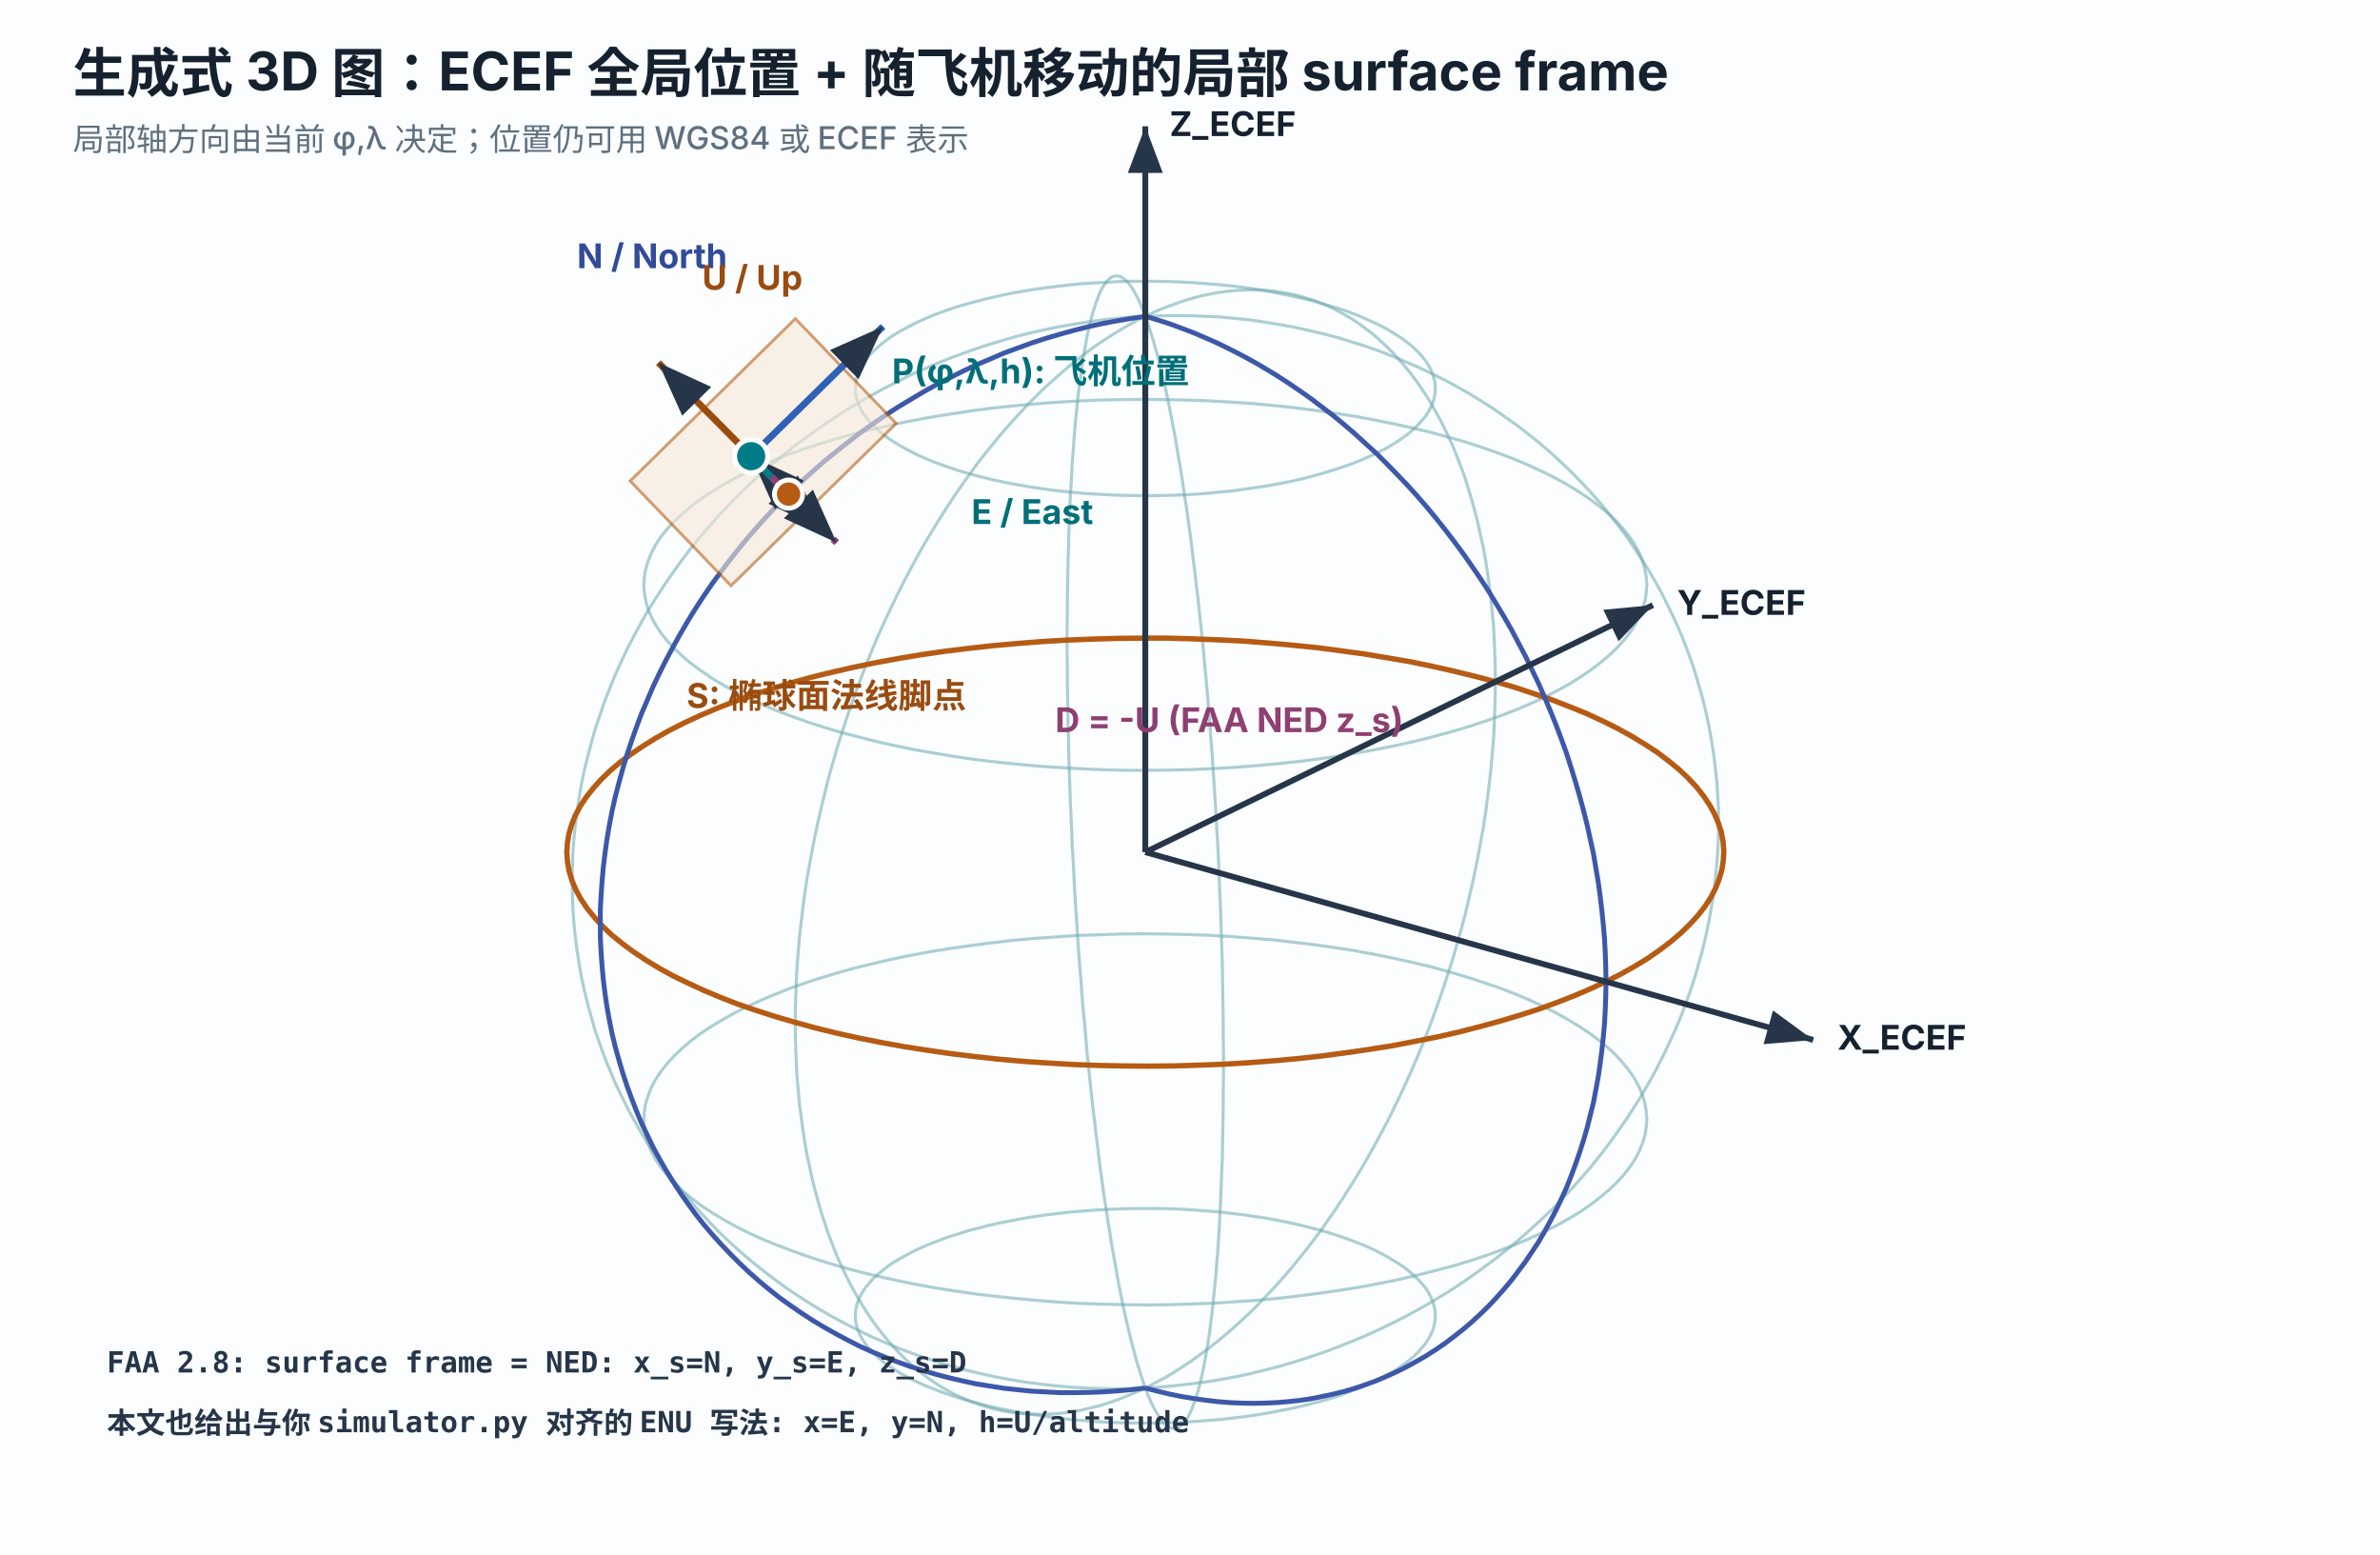
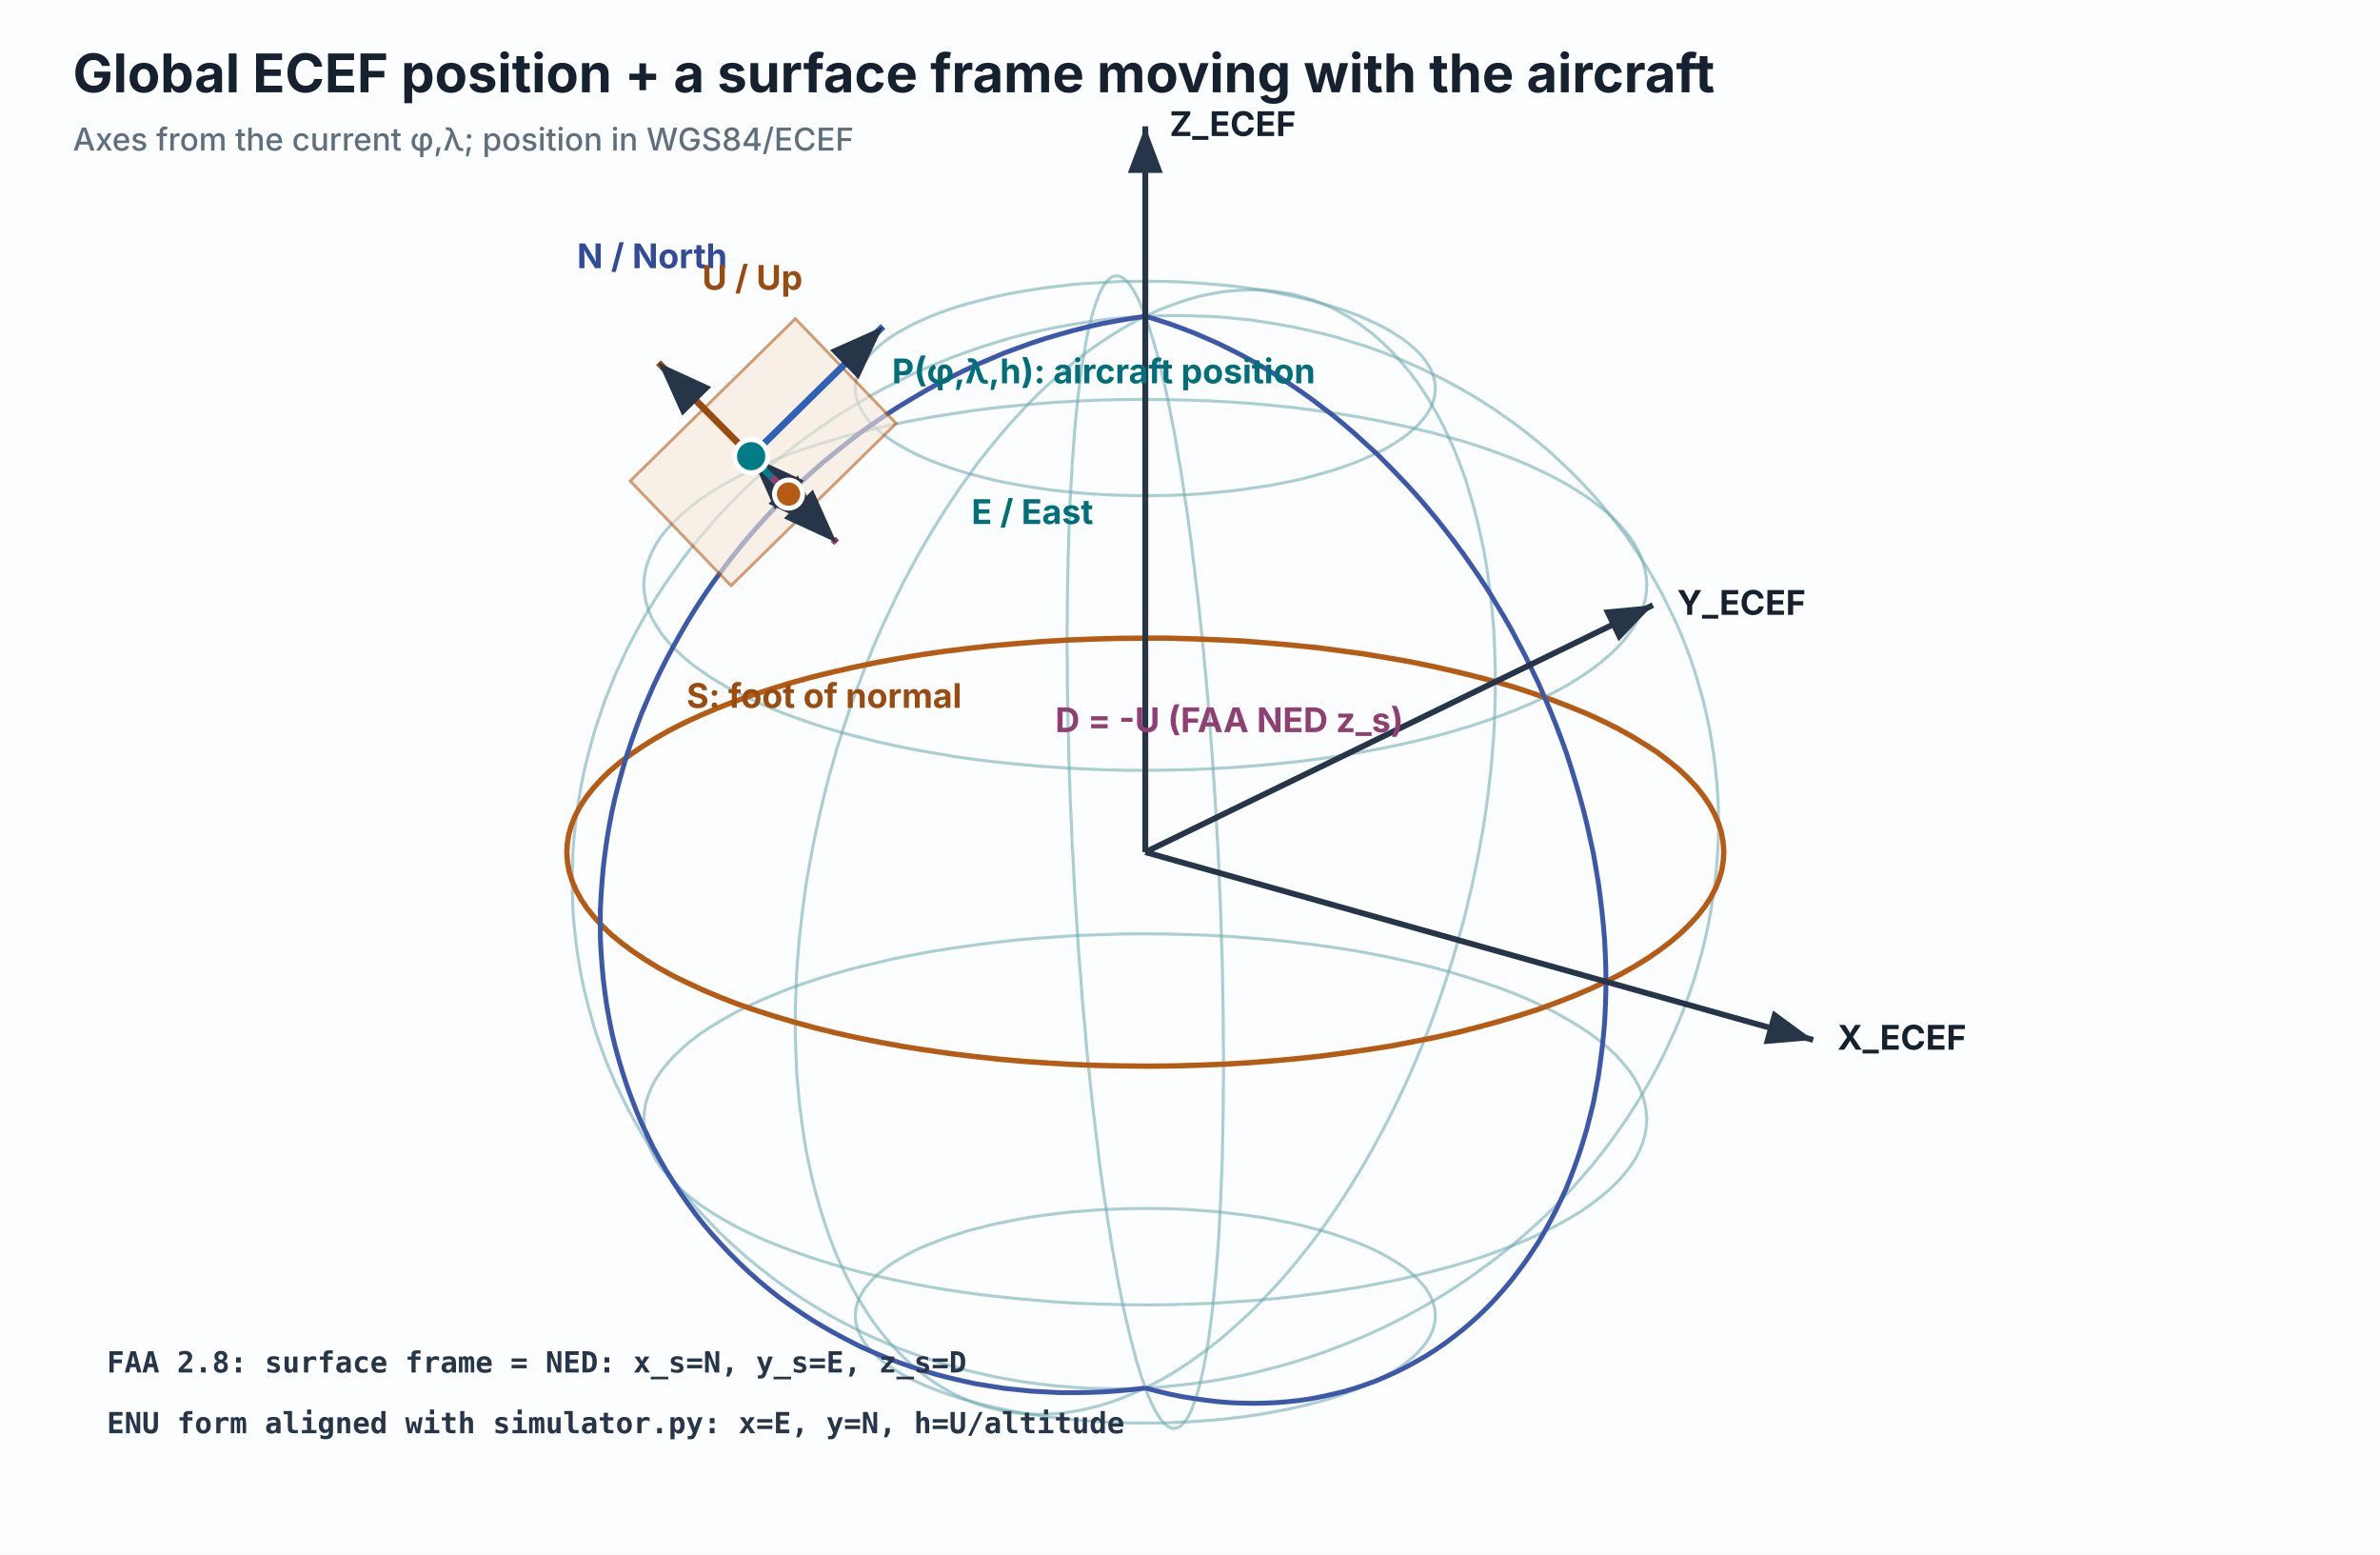
<svg xmlns="http://www.w3.org/2000/svg" viewBox="0 0 980 640" role="img" aria-labelledby="title">
  <defs>
    <marker id="arrow" markerWidth="10" markerHeight="10" refX="8" refY="3" orient="auto" markerUnits="strokeWidth">
      <path d="M0,0 L8,3 L0,6 Z" fill="#263548" />
    </marker>
  </defs>
  <style>
    svg { background: linear-gradient(180deg, #fbfdff 0%, #f3f7fa 100%); }
    .title { fill: #16212f; font: 700 22px -apple-system, BlinkMacSystemFont, "Segoe UI", sans-serif; }
    .subtitle { fill: #5f6f7e; font: 500 13px -apple-system, BlinkMacSystemFont, "Segoe UI", sans-serif; }
    .wire { fill: none; stroke: #6aa7ad; stroke-width: 1.25; opacity: .55; }
    .equator { fill: none; stroke: #b65b13; stroke-width: 2.2; }
    .meridian { fill: none; stroke: #3d58a8; stroke-width: 2.0; }
    .axis { stroke: #263548; stroke-width: 2.4; fill: none; }
    .north { stroke: #2f62b7; stroke-width: 2.8; fill: none; }
    .east { stroke: #007c89; stroke-width: 2.8; fill: none; }
    .up { stroke: #9a4c10; stroke-width: 2.8; fill: none; }
    .down { stroke: #8f3f71; stroke-width: 2.8; fill: none; stroke-dasharray: 7 5; }
    .helper { stroke: #8292a4; stroke-width: 1.5; stroke-dasharray: 6 5; fill: none; }
    .plane { fill: #f7e7d6; opacity: .6; stroke: #b65b13; stroke-width: 1.2; }
    .point { fill: #007c89; stroke: white; stroke-width: 2.0; }
    .surface { fill: #b65b13; stroke: white; stroke-width: 2.0; }
    .label { fill: #16212f; font: 650 14px -apple-system, BlinkMacSystemFont, "Segoe UI", sans-serif; }
    .small { fill: #4b5d70; font: 500 12.5px -apple-system, BlinkMacSystemFont, "Segoe UI", sans-serif; }
    .teal { fill: #006f79; font: 650 14px -apple-system, BlinkMacSystemFont, "Segoe UI", sans-serif; }
    .orange { fill: #9a4c10; font: 650 14px -apple-system, BlinkMacSystemFont, "Segoe UI", sans-serif; }
    .indigo { fill: #314b99; font: 650 14px -apple-system, BlinkMacSystemFont, "Segoe UI", sans-serif; }
    .magenta { fill: #8f3f71; font: 650 14px -apple-system, BlinkMacSystemFont, "Segoe UI", sans-serif; }
    .formula { fill: #263548; font: 600 12px ui-monospace, SFMono-Regular, Menlo, Consolas, monospace; }
  </style>
  <rect width="100%" height="100%" fill="#fbfdff" />
-   <text class="title" x="30.0" y="38.0">生成式 3D 图：ECEF 全局位置 + 随飞机移动的局部 surface frame</text>
-   <text class="subtitle" x="30.0" y="62.0">局部轴方向由当前 φ,λ 决定；位置仍可用 WGS84 或 ECEF 表示</text>
+   <text class="title" x="30.0" y="38.0">Global ECEF position + a surface frame moving with the aircraft</text>
+   <text class="subtitle" x="30.0" y="62.0">Axes from the current φ,λ; position in WGS84/ECEF</text>
  <polyline class="wire" points="566.7,568.4 569.7,566.8 572.6,565.2 575.3,563.6 577.8,561.9 580.1,560.1 582.1,558.4 584.0,556.6 585.6,554.7 587.1,552.9 588.3,551.0 589.3,549.1 590.1,547.2 590.6,545.3 590.9,543.4 591.0,541.4 590.9,539.5 590.5,537.6 589.9,535.7 589.1,533.8 588.1,531.9 586.8,530.0 585.3,528.2 583.6,526.4 581.7,524.6 579.6,522.8 577.3,521.1 574.7,519.4 572.0,517.8 569.1,516.2 566.0,514.6 562.7,513.1 559.3,511.7 555.6,510.3 551.9,509.0 547.9,507.7 543.9,506.5 539.6,505.4 535.3,504.3 530.8,503.3 526.2,502.4 521.6,501.5 516.8,500.8 511.9,500.1 507.0,499.5 502.0,498.9 496.9,498.5 491.8,498.1 486.6,497.8 481.5,497.6 476.3,497.5 471.1,497.5 465.8,497.5 460.6,497.7 455.5,497.9 450.3,498.2 445.2,498.6 440.2,499.0 435.2,499.6 430.2,500.2 425.4,500.9 420.6,501.7 416.0,502.6 411.4,503.5 407.0,504.5 402.7,505.6 398.5,506.7 394.4,508.0 390.5,509.2 386.8,510.6 383.2,512.0 379.8,513.4 376.5,514.9 373.5,516.5 370.6,518.1 367.9,519.7 365.4,521.4 363.2,523.2 361.1,524.9 359.2,526.7 357.6,528.6 356.1,530.4 354.9,532.3 353.9,534.2 353.1,536.1 352.6,538.0 352.3,539.9 352.2,541.9 352.3,543.8 352.7,545.7 353.3,547.6 354.1,549.5 355.1,551.4 356.4,553.3 357.9,555.1 359.6,556.9 361.5,558.7 363.6,560.5 365.9,562.2 368.5,563.9 371.2,565.6 374.1,567.1 377.2,568.7 380.5,570.2 383.9,571.6 387.6,573.0 391.3,574.3 395.3,575.6 399.4,576.8 403.6,577.9 407.9,579.0 412.4,580.0 417.0,580.9 421.6,581.8 426.4,582.5 431.3,583.2 436.2,583.8 441.2,584.4 446.3,584.8 451.4,585.2 456.6,585.5 461.7,585.7 466.9,585.8 472.2,585.8 477.4,585.8 482.6,585.6 487.7,585.4 492.9,585.1 498.0,584.7 503.0,584.3 508.0,583.7 513.0,583.1 517.8,582.4 522.6,581.6 527.2,580.7 531.8,579.8 536.2,578.8 540.5,577.7 544.7,576.6 548.8,575.4 552.7,574.1 556.4,572.7 560.0,571.3 563.4,569.9 566.7,568.4" />
  <polyline class="wire" points="636.0,507.0 641.3,504.3 646.3,501.5 650.9,498.7 655.2,495.7 659.1,492.7 662.7,489.7 665.9,486.6 668.8,483.4 671.3,480.2 673.4,477.0 675.1,473.7 676.4,470.4 677.4,467.1 677.9,463.8 678.1,460.4 677.8,457.1 677.2,453.8 676.2,450.5 674.8,447.2 673.0,443.9 670.8,440.7 668.2,437.5 665.3,434.3 662.0,431.2 658.3,428.2 654.3,425.2 649.9,422.3 645.2,419.5 640.2,416.7 634.8,414.0 629.2,411.4 623.2,408.9 616.9,406.5 610.4,404.3 603.6,402.1 596.5,400.0 589.2,398.0 581.7,396.2 574.0,394.5 566.1,392.9 558.0,391.4 549.7,390.1 541.3,388.9 532.8,387.9 524.1,386.9 515.4,386.2 506.5,385.5 497.6,385.0 488.6,384.7 479.7,384.5 470.6,384.4 461.6,384.5 452.7,384.8 443.7,385.1 434.8,385.7 426.0,386.3 417.2,387.1 408.6,388.1 400.1,389.2 391.7,390.4 383.5,391.7 375.4,393.2 367.5,394.8 359.9,396.6 352.4,398.4 345.2,400.4 338.2,402.5 331.4,404.7 324.9,407.0 318.7,409.5 312.8,412.0 307.2,414.6 301.9,417.3 297.0,420.1 292.3,422.9 288.0,425.8 284.1,428.8 280.5,431.9 277.3,435.0 274.4,438.2 271.9,441.4 269.8,444.6 268.1,447.9 266.8,451.2 265.8,454.5 265.3,457.8 265.1,461.1 265.4,464.5 266.0,467.8 267.0,471.1 268.4,474.4 270.2,477.7 272.4,480.9 275.0,484.1 277.9,487.2 281.2,490.3 284.9,493.4 288.9,496.4 293.3,499.3 298.0,502.1 303.0,504.9 308.4,507.6 314.1,510.2 320.0,512.6 326.3,515.0 332.8,517.3 339.6,519.5 346.7,521.6 354.0,523.6 361.5,525.4 369.2,527.1 377.1,528.7 385.2,530.2 393.5,531.5 401.9,532.7 410.4,533.7 419.1,534.6 427.8,535.4 436.7,536.1 445.6,536.6 454.6,536.9 463.6,537.1 472.6,537.2 481.6,537.1 490.6,536.8 499.5,536.5 508.4,535.9 517.2,535.3 526.0,534.5 534.6,533.5 543.1,532.4 551.5,531.2 559.7,529.9 567.8,528.4 575.7,526.8 583.3,525.0 590.8,523.1 598.1,521.2 605.1,519.1 611.8,516.9 618.3,514.5 624.5,512.1 630.4,509.6 636.0,507.0" />
  <polyline class="wire" points="636.0,287.0 641.3,284.3 646.3,281.5 650.9,278.6 655.2,275.7 659.1,272.7 662.7,269.7 665.9,266.6 668.8,263.4 671.3,260.2 673.4,257.0 675.1,253.7 676.4,250.4 677.4,247.1 677.9,243.8 678.1,240.4 677.8,237.1 677.2,233.8 676.2,230.5 674.8,227.2 673.0,223.9 670.8,220.7 668.2,217.5 665.3,214.3 662.0,211.2 658.3,208.2 654.3,205.2 649.9,202.3 645.2,199.4 640.2,196.7 634.8,194.0 629.2,191.4 623.2,188.9 616.9,186.5 610.4,184.2 603.6,182.0 596.5,180.0 589.2,178.0 581.7,176.2 574.0,174.5 566.1,172.9 558.0,171.4 549.7,170.1 541.3,168.9 532.8,167.8 524.1,166.9 515.4,166.1 506.5,165.5 497.6,165.0 488.6,164.7 479.7,164.5 470.6,164.4 461.6,164.5 452.7,164.7 443.7,165.1 434.8,165.6 426.0,166.3 417.2,167.1 408.6,168.0 400.1,169.1 391.7,170.4 383.5,171.7 375.4,173.2 367.5,174.8 359.9,176.6 352.4,178.4 345.2,180.4 338.2,182.5 331.4,184.7 324.9,187.0 318.7,189.4 312.8,192.0 307.2,194.6 301.9,197.3 297.0,200.0 292.3,202.9 288.0,205.8 284.1,208.8 280.5,211.9 277.3,215.0 274.4,218.1 271.9,221.3 269.8,224.6 268.1,227.9 266.8,231.2 265.8,234.5 265.3,237.8 265.1,241.1 265.4,244.5 266.0,247.8 267.0,251.1 268.4,254.4 270.2,257.6 272.4,260.9 275.0,264.1 277.9,267.2 281.2,270.3 284.9,273.4 288.9,276.3 293.3,279.3 298.0,282.1 303.0,284.9 308.4,287.5 314.1,290.1 320.0,292.6 326.3,295.0 332.8,297.3 339.6,299.5 346.7,301.6 354.0,303.5 361.5,305.4 369.2,307.1 377.1,308.7 385.2,310.1 393.5,311.5 401.9,312.7 410.4,313.7 419.1,314.6 427.8,315.4 436.7,316.0 445.6,316.5 454.6,316.9 463.6,317.1 472.6,317.1 481.6,317.0 490.6,316.8 499.5,316.4 508.4,315.9 517.2,315.2 526.0,314.4 534.6,313.5 543.1,312.4 551.5,311.2 559.7,309.8 567.8,308.3 575.7,306.7 583.3,305.0 590.8,303.1 598.1,301.1 605.1,299.0 611.8,296.8 618.3,294.5 624.5,292.1 630.4,289.6 636.0,287.0" />
  <polyline class="wire" points="566.7,186.6 569.7,185.1 572.6,183.5 575.3,181.8 577.8,180.1 580.1,178.4 582.1,176.6 584.0,174.8 585.6,173.0 587.1,171.2 588.3,169.3 589.3,167.4 590.1,165.5 590.6,163.6 590.9,161.6 591.0,159.7 590.9,157.8 590.5,155.9 589.9,154.0 589.1,152.0 588.1,150.2 586.8,148.3 585.3,146.4 583.6,144.6 581.7,142.8 579.6,141.1 577.3,139.3 574.7,137.7 572.0,136.0 569.1,134.4 566.0,132.9 562.7,131.4 559.3,129.9 555.6,128.5 551.9,127.2 547.9,126.0 543.9,124.8 539.6,123.6 535.3,122.6 530.8,121.6 526.2,120.7 521.6,119.8 516.8,119.0 511.9,118.3 507.0,117.7 502.0,117.2 496.9,116.8 491.8,116.4 486.6,116.1 481.5,115.9 476.3,115.8 471.1,115.8 465.8,115.8 460.6,115.9 455.5,116.2 450.3,116.5 445.2,116.8 440.2,117.3 435.2,117.9 430.2,118.5 425.4,119.2 420.6,120.0 416.0,120.8 411.4,121.8 407.0,122.8 402.7,123.9 398.5,125.0 394.4,126.2 390.5,127.5 386.8,128.8 383.2,130.2 379.8,131.7 376.5,133.2 373.5,134.8 370.6,136.4 367.9,138.0 365.4,139.7 363.2,141.4 361.1,143.2 359.2,145.0 357.6,146.8 356.1,148.7 354.9,150.6 353.9,152.5 353.1,154.4 352.6,156.3 352.3,158.2 352.2,160.1 352.3,162.0 352.7,164.0 353.3,165.9 354.1,167.8 355.1,169.7 356.4,171.5 357.9,173.4 359.6,175.2 361.5,177.0 363.6,178.8 365.9,180.5 368.5,182.2 371.2,183.8 374.1,185.4 377.2,187.0 380.5,188.5 383.9,189.9 387.6,191.3 391.3,192.6 395.3,193.9 399.4,195.1 403.6,196.2 407.9,197.3 412.4,198.3 417.0,199.2 421.6,200.0 426.4,200.8 431.3,201.5 436.2,202.1 441.2,202.6 446.3,203.1 451.4,203.4 456.6,203.7 461.7,203.9 466.9,204.0 472.2,204.1 477.4,204.0 482.6,203.9 487.7,203.7 492.9,203.4 498.0,203.0 503.0,202.5 508.0,202.0 513.0,201.3 517.8,200.6 522.6,199.9 527.2,199.0 531.8,198.1 536.2,197.1 540.5,196.0 544.7,194.8 548.8,193.6 552.7,192.3 556.4,191.0 560.0,189.6 563.4,188.1 566.7,186.6" />
  <polyline class="wire" points="471.6,571.4 465.4,571.6 459.2,571.7 453.0,571.6 446.9,571.4 440.7,571.0 434.6,570.5 428.5,569.8 422.4,569.0 416.3,568.0 410.3,566.9 404.4,565.6 398.4,564.2 392.6,562.6 386.8,560.9 381.0,559.0 375.3,557.0 369.7,554.9 364.2,552.6 358.7,550.2 353.3,547.6 348.0,544.9 342.8,542.1 337.6,539.1 332.6,536.0 327.6,532.8 322.8,529.5 318.0,526.0 313.4,522.4 308.8,518.7 304.4,514.9 300.1,511.0 295.9,507.0 291.9,502.8 287.9,498.6 284.1,494.2 280.4,489.8 276.9,485.3 273.5,480.6 270.2,475.9 267.0,471.1 264.0,466.2 261.2,461.3 258.4,456.2 255.9,451.1 253.4,446.0 251.2,440.7 249.0,435.4 247.1,430.1 245.2,424.7 243.6,419.2 242.1,413.7 240.7,408.1 239.5,402.6 238.5,396.9 237.6,391.3 236.9,385.6 236.3,379.9 235.9,374.2 235.7,368.4 235.6,362.7 235.7,356.9 235.9,351.2 236.3,345.4 236.9,339.6 237.6,333.9 238.5,328.1 239.5,322.4 240.7,316.7 242.1,311.0 243.6,305.4 245.2,299.7 247.1,294.2 249.0,288.6 251.2,283.1 253.4,277.6 255.9,272.2 258.4,266.8 261.2,261.5 264.0,256.3 267.0,251.1 270.2,246.0 273.5,240.9 276.9,236.0 280.4,231.1 284.1,226.2 287.9,221.5 291.9,216.9 295.9,212.3 300.1,207.9 304.4,203.5 308.8,199.2 313.4,195.1 318.0,191.0 322.8,187.1 327.6,183.3 332.6,179.6 337.6,176.0 342.8,172.5 348.0,169.1 353.3,165.9 358.7,162.8 364.2,159.8 369.7,157.0 375.3,154.2 381.0,151.7 386.8,149.2 392.6,146.9 398.4,144.8 404.4,142.7 410.3,140.9 416.3,139.1 422.4,137.5 428.5,136.1 434.6,134.8 440.7,133.7 446.9,132.7 453.0,131.8 459.2,131.1 465.4,130.6 471.6,130.2" />
  <polyline class="wire" points="471.6,571.4 467.8,573.1 464.0,574.7 460.3,576.2 456.5,577.5 452.7,578.7 449.0,579.6 445.3,580.5 441.5,581.1 437.8,581.7 434.2,582.0 430.5,582.2 426.9,582.2 423.3,582.1 419.8,581.8 416.3,581.4 412.8,580.8 409.4,580.0 406.0,579.1 402.6,578.0 399.4,576.8 396.1,575.4 392.9,573.9 389.8,572.2 386.7,570.4 383.7,568.4 380.7,566.2 377.8,563.9 375.0,561.5 372.2,558.9 369.5,556.2 366.9,553.3 364.3,550.3 361.8,547.2 359.4,543.9 357.1,540.5 354.9,537.0 352.7,533.3 350.6,529.5 348.6,525.6 346.7,521.6 344.8,517.5 343.1,513.2 341.4,508.8 339.9,504.4 338.4,499.8 337.0,495.1 335.7,490.3 334.5,485.5 333.4,480.5 332.3,475.5 331.4,470.3 330.6,465.1 329.9,459.8 329.2,454.5 328.7,449.0 328.2,443.5 327.9,438.0 327.7,432.3 327.5,426.7 327.5,420.9 327.5,415.2 327.7,409.3 327.9,403.5 328.2,397.6 328.7,391.6 329.2,385.7 329.9,379.7 330.6,373.7 331.4,367.7 332.3,361.6 333.4,355.6 334.5,349.6 335.7,343.5 337.0,337.5 338.4,331.5 339.9,325.4 341.4,319.4 343.1,313.5 344.8,307.5 346.7,301.6 348.6,295.7 350.6,289.8 352.7,284.0 354.9,278.2 357.1,272.5 359.4,266.8 361.8,261.2 364.3,255.7 366.9,250.2 369.5,244.8 372.2,239.4 375.0,234.1 377.8,228.9 380.7,223.8 383.7,218.8 386.7,213.9 389.8,209.0 392.9,204.3 396.1,199.6 399.4,195.1 402.6,190.6 406.0,186.3 409.4,182.1 412.8,178.0 416.3,174.0 419.8,170.2 423.3,166.4 426.9,162.8 430.5,159.3 434.2,156.0 437.8,152.8 441.5,149.7 445.3,146.7 449.0,143.9 452.7,141.3 456.5,138.8 460.3,136.4 464.0,134.2 467.8,132.1 471.6,130.2" />
  <polyline class="wire" points="471.6,571.4 472.4,573.6 473.3,575.6 474.1,577.6 475.0,579.3 475.8,580.9 476.7,582.3 477.5,583.6 478.3,584.7 479.1,585.7 480.0,586.5 480.8,587.1 481.6,587.6 482.4,587.9 483.2,588.0 484.0,588.0 484.7,587.8 485.5,587.4 486.3,586.9 487.0,586.2 487.7,585.4 488.5,584.4 489.2,583.3 489.9,581.9 490.6,580.5 491.2,578.8 491.9,577.0 492.5,575.1 493.2,573.0 493.8,570.7 494.4,568.3 495.0,565.8 495.6,563.1 496.1,560.2 496.7,557.2 497.2,554.1 497.7,550.9 498.2,547.5 498.6,543.9 499.1,540.3 499.5,536.5 499.9,532.5 500.3,528.5 500.7,524.3 501.0,520.0 501.4,515.6 501.7,511.1 502.0,506.5 502.2,501.8 502.5,497.0 502.7,492.0 502.9,487.0 503.1,481.9 503.3,476.7 503.4,471.4 503.5,466.0 503.6,460.6 503.7,455.1 503.7,449.5 503.8,443.8 503.8,438.1 503.8,432.3 503.7,426.5 503.7,420.6 503.6,414.6 503.5,408.6 503.4,402.6 503.3,396.6 503.1,390.5 502.9,384.4 502.7,378.2 502.5,372.1 502.2,365.9 502.0,359.7 501.7,353.5 501.4,347.3 501.0,341.1 500.7,334.9 500.3,328.7 499.9,322.6 499.5,316.4 499.1,310.3 498.6,304.2 498.2,298.2 497.7,292.1 497.2,286.1 496.7,280.2 496.1,274.3 495.6,268.4 495.0,262.6 494.4,256.9 493.8,251.2 493.2,245.6 492.5,240.1 491.9,234.6 491.2,229.3 490.6,224.0 489.9,218.8 489.2,213.6 488.5,208.6 487.7,203.7 487.0,198.8 486.3,194.1 485.5,189.5 484.7,185.0 484.0,180.6 483.2,176.3 482.4,172.2 481.6,168.1 480.8,164.2 480.0,160.4 479.1,156.8 478.3,153.3 477.5,149.9 476.7,146.6 475.8,143.5 475.0,140.6 474.1,137.8 473.3,135.1 472.4,132.6 471.6,130.2" />
  <polyline class="wire" points="471.6,571.4 476.6,572.7 481.6,573.9 486.5,574.9 491.5,575.7 496.4,576.4 501.4,577.0 506.3,577.4 511.2,577.6 516.0,577.7 520.8,577.6 525.6,577.4 530.4,577.0 535.1,576.5 539.8,575.8 544.4,574.9 549.0,573.9 553.5,572.8 557.9,571.5 562.3,570.0 566.7,568.4 570.9,566.6 575.1,564.7 579.3,562.6 583.3,560.4 587.3,558.1 591.2,555.6 595.0,553.0 598.7,550.2 602.4,547.3 605.9,544.3 609.4,541.1 612.8,537.8 616.0,534.4 619.2,530.8 622.3,527.1 625.2,523.3 628.1,519.4 630.8,515.4 633.5,511.3 636.0,507.0 638.4,502.6 640.7,498.2 642.9,493.6 645.0,489.0 646.9,484.2 648.7,479.4 650.4,474.5 652.0,469.5 653.5,464.4 654.8,459.2 656.1,454.0 657.1,448.7 658.1,443.3 658.9,437.8 659.6,432.3 660.2,426.8 660.7,421.2 661.0,415.5 661.2,409.8 661.3,404.1 661.2,398.3 661.0,392.5 660.7,386.7 660.2,380.8 659.6,374.9 658.9,369.0 658.1,363.1 657.1,357.2 656.1,351.3 654.8,345.4 653.5,339.5 652.0,333.5 650.4,327.6 648.7,321.8 646.9,315.9 645.0,310.0 642.9,304.2 640.7,298.4 638.4,292.7 636.0,287.0 633.5,281.3 630.8,275.7 628.1,270.1 625.2,264.6 622.3,259.1 619.2,253.7 616.0,248.4 612.8,243.1 609.4,237.9 605.9,232.8 602.4,227.8 598.7,222.8 595.0,218.0 591.2,213.2 587.3,208.5 583.3,203.9 579.3,199.5 575.1,195.1 570.9,190.8 566.7,186.6 562.3,182.6 557.9,178.6 553.5,174.8 549.0,171.1 544.4,167.6 539.8,164.1 535.1,160.8 530.4,157.6 525.6,154.5 520.8,151.6 516.0,148.8 511.2,146.2 506.3,143.7 501.4,141.3 496.4,139.1 491.5,137.0 486.5,135.1 481.6,133.3 476.6,131.7 471.6,130.2" />
  <polyline class="wire" points="471.6,571.4 477.8,571.0 484.0,570.4 490.2,569.7 496.4,568.9 502.5,567.9 508.6,566.8 514.8,565.5 520.8,564.0 526.9,562.4 532.9,560.7 538.8,558.8 544.8,556.8 550.6,554.6 556.4,552.3 562.2,549.9 567.9,547.3 573.5,544.6 579.0,541.8 584.5,538.8 589.9,535.7 595.2,532.5 600.5,529.1 605.6,525.6 610.6,522.0 615.6,518.3 620.4,514.5 625.2,510.5 629.8,506.5 634.4,502.3 638.8,498.1 643.1,493.7 647.3,489.2 651.3,484.7 655.3,480.1 659.1,475.3 662.8,470.5 666.3,465.6 669.8,460.6 673.0,455.6 676.2,450.5 679.2,445.3 682.1,440.0 684.8,434.7 687.3,429.4 689.8,424.0 692.1,418.5 694.2,413.0 696.2,407.4 698.0,401.8 699.6,396.2 701.2,390.5 702.5,384.9 703.7,379.1 704.7,373.4 705.6,367.7 706.3,361.9 706.9,356.2 707.3,350.4 707.6,344.6 707.6,338.9 707.6,333.1 707.3,327.4 706.9,321.7 706.3,316.0 705.6,310.3 704.7,304.6 703.7,299.0 702.5,293.4 701.2,287.9 699.6,282.4 698.0,276.9 696.2,271.5 694.2,266.1 692.1,260.8 689.8,255.6 687.3,250.4 684.8,245.3 682.1,240.3 679.2,235.3 676.2,230.5 673.0,225.7 669.8,220.9 666.3,216.3 662.8,211.8 659.1,207.3 655.3,203.0 651.3,198.7 647.3,194.6 643.1,190.6 638.8,186.6 634.4,182.8 629.8,179.1 625.2,175.5 620.4,172.1 615.6,168.7 610.6,165.5 605.6,162.4 600.5,159.5 595.2,156.6 589.9,154.0 584.5,151.4 579.0,149.0 573.5,146.7 567.9,144.5 562.2,142.5 556.4,140.7 550.6,138.9 544.8,137.4 538.8,136.0 532.9,134.7 526.9,133.6 520.8,132.6 514.8,131.7 508.6,131.1 502.5,130.5 496.4,130.2 490.2,130.0 484.0,129.9 477.8,130.0 471.6,130.2" />
  <polyline class="wire" points="471.6,571.4 475.4,569.4 479.2,567.4 483.0,565.2 486.7,562.8 490.5,560.3 494.2,557.6 498.0,554.8 501.7,551.9 505.4,548.8 509.0,545.6 512.7,542.2 516.3,538.8 519.9,535.1 523.4,531.4 526.9,527.6 530.4,523.6 533.8,519.5 537.2,515.3 540.6,510.9 543.9,506.5 547.1,501.9 550.3,497.3 553.4,492.6 556.5,487.7 559.5,482.8 562.5,477.7 565.4,472.6 568.2,467.4 571.0,462.2 573.7,456.8 576.3,451.4 578.9,445.9 581.4,440.3 583.8,434.7 586.1,429.1 588.4,423.3 590.5,417.6 592.6,411.7 594.6,405.9 596.5,400.0 598.4,394.1 600.1,388.1 601.8,382.1 603.4,376.1 604.8,370.1 606.2,364.1 607.5,358.0 608.7,352.0 609.8,346.0 610.9,339.9 611.8,333.9 612.6,327.9 613.3,321.9 614.0,315.9 614.5,309.9 615.0,304.0 615.3,298.1 615.5,292.2 615.7,286.4 615.7,280.6 615.7,274.9 615.5,269.2 615.3,263.6 615.0,258.0 614.5,252.5 614.0,247.1 613.3,241.7 612.6,236.4 611.8,231.2 610.9,226.1 609.8,221.1 608.7,216.1 607.5,211.2 606.2,206.5 604.8,201.8 603.4,197.2 601.8,192.7 600.1,188.4 598.4,184.1 596.5,180.0 594.6,175.9 592.6,172.0 590.5,168.3 588.4,164.6 586.1,161.1 583.8,157.7 581.4,154.4 578.9,151.3 576.3,148.3 573.7,145.4 571.0,142.7 568.2,140.1 565.4,137.6 562.5,135.4 559.5,133.2 556.5,131.2 553.4,129.4 550.3,127.7 547.1,126.1 543.9,124.8 540.6,123.5 537.2,122.5 533.8,121.5 530.4,120.8 526.9,120.2 523.4,119.7 519.9,119.4 516.3,119.3 512.7,119.4 509.0,119.6 505.4,119.9 501.7,120.4 498.0,121.1 494.2,121.9 490.5,122.9 486.7,124.1 483.0,125.4 479.2,126.8 475.4,128.4 471.6,130.2" />
  <polyline class="wire" points="471.6,571.4 470.8,569.0 469.9,566.5 469.1,563.8 468.2,561.0 467.4,558.0 466.6,554.9 465.7,551.7 464.9,548.3 464.1,544.8 463.2,541.1 462.4,537.4 461.6,533.4 460.8,529.4 460.0,525.2 459.3,521.0 458.5,516.6 457.7,512.1 457.0,507.4 456.2,502.7 455.5,497.9 454.7,493.0 454.0,487.9 453.3,482.8 452.6,477.6 452.0,472.3 451.3,466.9 450.7,461.5 450.0,455.9 449.4,450.3 448.8,444.7 448.2,438.9 447.6,433.1 447.1,427.3 446.6,421.4 446.0,415.4 445.5,409.4 445.1,403.4 444.6,397.4 444.1,391.3 443.7,385.1 443.3,379.0 442.9,372.8 442.5,366.6 442.2,360.5 441.9,354.3 441.5,348.1 441.3,341.9 441.0,335.7 440.7,329.5 440.5,323.4 440.3,317.2 440.1,311.1 440.0,305.0 439.8,298.9 439.7,292.9 439.6,286.9 439.5,281.0 439.5,275.1 439.4,269.3 439.4,263.5 439.4,257.8 439.5,252.1 439.5,246.5 439.6,241.0 439.7,235.5 439.8,230.2 440.0,224.9 440.1,219.7 440.3,214.6 440.5,209.5 440.7,204.6 441.0,199.8 441.3,195.1 441.5,190.4 441.9,185.9 442.2,181.5 442.5,177.2 442.9,173.1 443.3,169.0 443.7,165.1 444.1,161.3 444.6,157.6 445.1,154.1 445.5,150.7 446.0,147.4 446.6,144.3 447.1,141.3 447.6,138.5 448.2,135.8 448.8,133.2 449.4,130.8 450.0,128.6 450.7,126.5 451.3,124.5 452.0,122.8 452.6,121.1 453.3,119.6 454.0,118.3 454.7,117.2 455.5,116.2 456.2,115.3 457.0,114.6 457.7,114.1 458.5,113.8 459.3,113.6 460.0,113.6 460.8,113.7 461.6,114.0 462.4,114.5 463.2,115.1 464.1,115.9 464.9,116.8 465.7,118.0 466.6,119.2 467.4,120.7 468.2,122.3 469.1,124.0 469.9,125.9 470.8,128.0 471.6,130.2" />
  <polyline class="equator" points="661.3,404.1 667.4,401.0 673.1,397.8 678.5,394.5 683.4,391.1 688.0,387.6 692.1,384.1 695.8,380.5 699.1,376.9 702.0,373.2 704.4,369.5 706.4,365.7 707.9,361.9 709.0,358.1 709.6,354.2 709.8,350.4 709.5,346.5 708.8,342.7 707.6,338.9 706.0,335.1 703.9,331.3 701.4,327.6 698.5,323.9 695.1,320.3 691.3,316.7 687.0,313.2 682.4,309.7 677.3,306.4 671.9,303.1 666.1,299.9 659.9,296.8 653.4,293.8 646.5,291.0 639.3,288.2 631.7,285.6 623.9,283.0 615.7,280.6 607.3,278.4 598.7,276.3 589.8,274.3 580.6,272.4 571.3,270.8 561.7,269.2 552.0,267.9 542.2,266.6 532.2,265.6 522.1,264.7 511.9,263.9 501.6,263.4 491.3,263.0 480.9,262.7 470.5,262.7 460.1,262.8 449.7,263.1 439.4,263.5 429.2,264.1 419.0,264.9 408.9,265.8 398.9,266.9 389.1,268.1 379.4,269.5 369.9,271.1 360.6,272.8 351.5,274.7 342.7,276.7 334.1,278.8 325.7,281.1 317.6,283.6 309.9,286.1 302.4,288.8 295.2,291.6 288.4,294.5 281.9,297.5 275.8,300.6 270.1,303.8 264.8,307.1 259.8,310.5 255.2,313.9 251.1,317.4 247.4,321.0 244.1,324.7 241.2,328.4 238.8,332.1 236.8,335.9 235.3,339.7 234.2,343.5 233.6,347.3 233.4,351.2 233.7,355.0 234.4,358.9 235.6,362.7 237.2,366.5 239.3,370.3 241.8,374.0 244.8,377.7 248.1,381.3 251.9,384.9 256.2,388.4 260.8,391.8 265.9,395.2 271.3,398.5 277.1,401.7 283.3,404.7 289.8,407.7 296.7,410.6 303.9,413.4 311.5,416.0 319.3,418.5 327.5,420.9 335.9,423.2 344.5,425.3 353.5,427.3 362.6,429.1 371.9,430.8 381.5,432.3 391.2,433.7 401.0,434.9 411.0,436.0 421.1,436.9 431.3,437.6 441.6,438.2 451.9,438.6 462.3,438.8 472.7,438.9 483.1,438.8 493.5,438.5 503.8,438.1 514.1,437.5 524.2,436.7 534.3,435.8 544.3,434.7 554.1,433.4 563.8,432.0 573.3,430.5 582.6,428.7 591.7,426.9 600.5,424.9 609.1,422.7 617.5,420.4 625.6,418.0 633.4,415.5 640.8,412.8 648.0,410.0 654.8,407.1 661.3,404.1" />
  <polyline class="meridian" points="471.6,571.4 476.6,572.7 481.6,573.9 486.5,574.9 491.5,575.7 496.4,576.4 501.4,577.0 506.3,577.4 511.2,577.6 516.0,577.7 520.8,577.6 525.6,577.4 530.4,577.0 535.1,576.5 539.8,575.8 544.4,574.9 549.0,573.9 553.5,572.8 557.9,571.5 562.3,570.0 566.7,568.4 570.9,566.6 575.1,564.7 579.3,562.6 583.3,560.4 587.3,558.1 591.2,555.6 595.0,553.0 598.7,550.2 602.4,547.3 605.9,544.3 609.4,541.1 612.8,537.8 616.0,534.4 619.2,530.8 622.3,527.1 625.2,523.3 628.1,519.4 630.8,515.4 633.5,511.3 636.0,507.0 638.4,502.6 640.7,498.2 642.9,493.6 645.0,489.0 646.9,484.2 648.7,479.4 650.4,474.5 652.0,469.5 653.5,464.4 654.8,459.2 656.1,454.0 657.1,448.7 658.1,443.3 658.9,437.8 659.6,432.3 660.2,426.8 660.7,421.2 661.0,415.5 661.2,409.8 661.3,404.1 661.2,398.3 661.0,392.5 660.7,386.7 660.2,380.8 659.6,374.9 658.9,369.0 658.1,363.1 657.1,357.2 656.1,351.3 654.8,345.4 653.5,339.5 652.0,333.5 650.4,327.6 648.7,321.8 646.9,315.9 645.0,310.0 642.9,304.2 640.7,298.4 638.4,292.7 636.0,287.0 633.5,281.3 630.8,275.7 628.1,270.1 625.2,264.6 622.3,259.1 619.2,253.7 616.0,248.4 612.8,243.1 609.4,237.9 605.9,232.8 602.4,227.8 598.7,222.8 595.0,218.0 591.2,213.2 587.3,208.5 583.3,203.9 579.3,199.5 575.1,195.1 570.9,190.8 566.7,186.6 562.3,182.6 557.9,178.6 553.5,174.8 549.0,171.1 544.4,167.6 539.8,164.1 535.1,160.8 530.4,157.6 525.6,154.5 520.8,151.6 516.0,148.8 511.2,146.2 506.3,143.7 501.4,141.3 496.4,139.1 491.5,137.0 486.5,135.1 481.6,133.3 476.6,131.7 471.6,130.2" />
  <polyline class="meridian" points="471.6,571.4 465.7,572.1 459.8,572.6 453.9,573.0 448.1,573.2 442.2,573.3 436.4,573.3 430.6,573.0 424.8,572.7 419.0,572.1 413.3,571.5 407.7,570.6 402.0,569.7 396.5,568.5 390.9,567.2 385.5,565.8 380.1,564.2 374.7,562.5 369.4,560.6 364.2,558.6 359.1,556.5 354.0,554.2 349.1,551.7 344.2,549.1 339.4,546.4 334.7,543.6 330.1,540.6 325.6,537.5 321.1,534.3 316.8,530.9 312.6,527.4 308.5,523.8 304.6,520.1 300.7,516.2 297.0,512.3 293.3,508.2 289.8,504.1 286.4,499.8 283.2,495.4 280.1,491.0 277.1,486.4 274.2,481.7 271.5,477.0 268.9,472.2 266.5,467.2 264.1,462.2 262.0,457.2 260.0,452.0 258.1,446.8 256.4,441.6 254.8,436.2 253.3,430.8 252.0,425.4 250.9,419.9 249.9,414.3 249.1,408.8 248.4,403.1 247.9,397.5 247.5,391.8 247.2,386.1 247.2,380.3 247.2,374.5 247.5,368.8 247.9,363.0 248.4,357.2 249.1,351.4 249.9,345.6 250.9,339.8 252.0,334.0 253.3,328.2 254.8,322.4 256.4,316.6 258.1,310.9 260.0,305.2 262.0,299.5 264.1,293.9 266.5,288.3 268.9,282.7 271.5,277.2 274.2,271.8 277.1,266.4 280.1,261.0 283.2,255.7 286.4,250.5 289.8,245.3 293.3,240.2 297.0,235.2 300.7,230.3 304.6,225.4 308.5,220.7 312.6,216.0 316.8,211.4 321.1,206.9 325.6,202.5 330.1,198.2 334.7,194.0 339.4,189.9 344.2,186.0 349.1,182.1 354.0,178.3 359.1,174.7 364.2,171.2 369.4,167.8 374.7,164.6 380.1,161.4 385.5,158.4 390.9,155.6 396.5,152.8 402.0,150.2 407.7,147.8 413.3,145.4 419.0,143.3 424.8,141.2 430.6,139.3 436.4,137.6 442.2,136.0 448.1,134.5 453.9,133.2 459.8,132.1 465.7,131.1 471.6,130.2" />
  <line class="axis" x1="471.6" y1="350.8" x2="746.6" y2="428.1" marker-end="url(#arrow)" />
  <text class="label" x="756.6" y="432.1">X_ECEF</text>
  <line class="axis" x1="471.6" y1="350.8" x2="680.6" y2="249.1" marker-end="url(#arrow)" />
  <text class="label" x="690.6" y="253.1">Y_ECEF</text>
  <line class="axis" x1="471.6" y1="350.8" x2="471.6" y2="52.0" marker-end="url(#arrow)" />
  <text class="label" x="481.6" y="56.0">Z_ECEF</text>
  <polygon class="plane" points="259.5,198.0 301.0,241.1 369.0,174.3 327.5,131.2" />
  <line class="up" x1="324.7" y1="203.4" x2="309.3" y2="187.8" marker-end="url(#arrow)" />
  <line class="east" x1="309.3" y1="187.8" x2="338.0" y2="217.7" marker-end="url(#arrow)" />
  <line class="north" x1="309.3" y1="187.8" x2="363.6" y2="134.4" marker-end="url(#arrow)" />
  <line class="up" x1="309.3" y1="187.8" x2="271.1" y2="149.3" marker-end="url(#arrow)" />
  <line class="down" x1="309.3" y1="187.8" x2="344.5" y2="223.4" marker-end="url(#arrow)" />
  <circle class="surface" cx="324.7" cy="203.4" r="5.8" />
  <circle class="point" cx="309.3" cy="187.8" r="6.8" />
-   <text class="orange" x="282.7" y="291.4">S: 椭球面法线脚点</text>
-   <text class="teal" x="367.3" y="157.8">P(φ,λ,h): 飞机位置</text>
+   <text class="orange" x="282.7" y="291.4">S: foot of normal</text>
+   <text class="teal" x="367.3" y="157.8">P(φ,λ,h): aircraft position</text>
  <text class="teal" x="400.0" y="215.7">E / East</text>
  <text class="indigo" x="237.6" y="110.4">N / North</text>
  <text class="orange" x="289.1" y="119.3">U / Up</text>
  <text class="magenta" x="434.5" y="301.4">D = -U (FAA NED z_s)</text>
  <text class="formula" x="44.0" y="565.0">FAA 2.8: surface frame = NED: x_s=N, y_s=E, z_s=D</text>
-   <text class="formula" x="44.0" y="590.0">本文也给出与你 simulator.py 对齐的 ENU 写法: x=E, y=N, h=U/altitude</text>
+   <text class="formula" x="44.0" y="590.0">ENU form aligned with simulator.py: x=E, y=N, h=U/altitude</text>
</svg>
